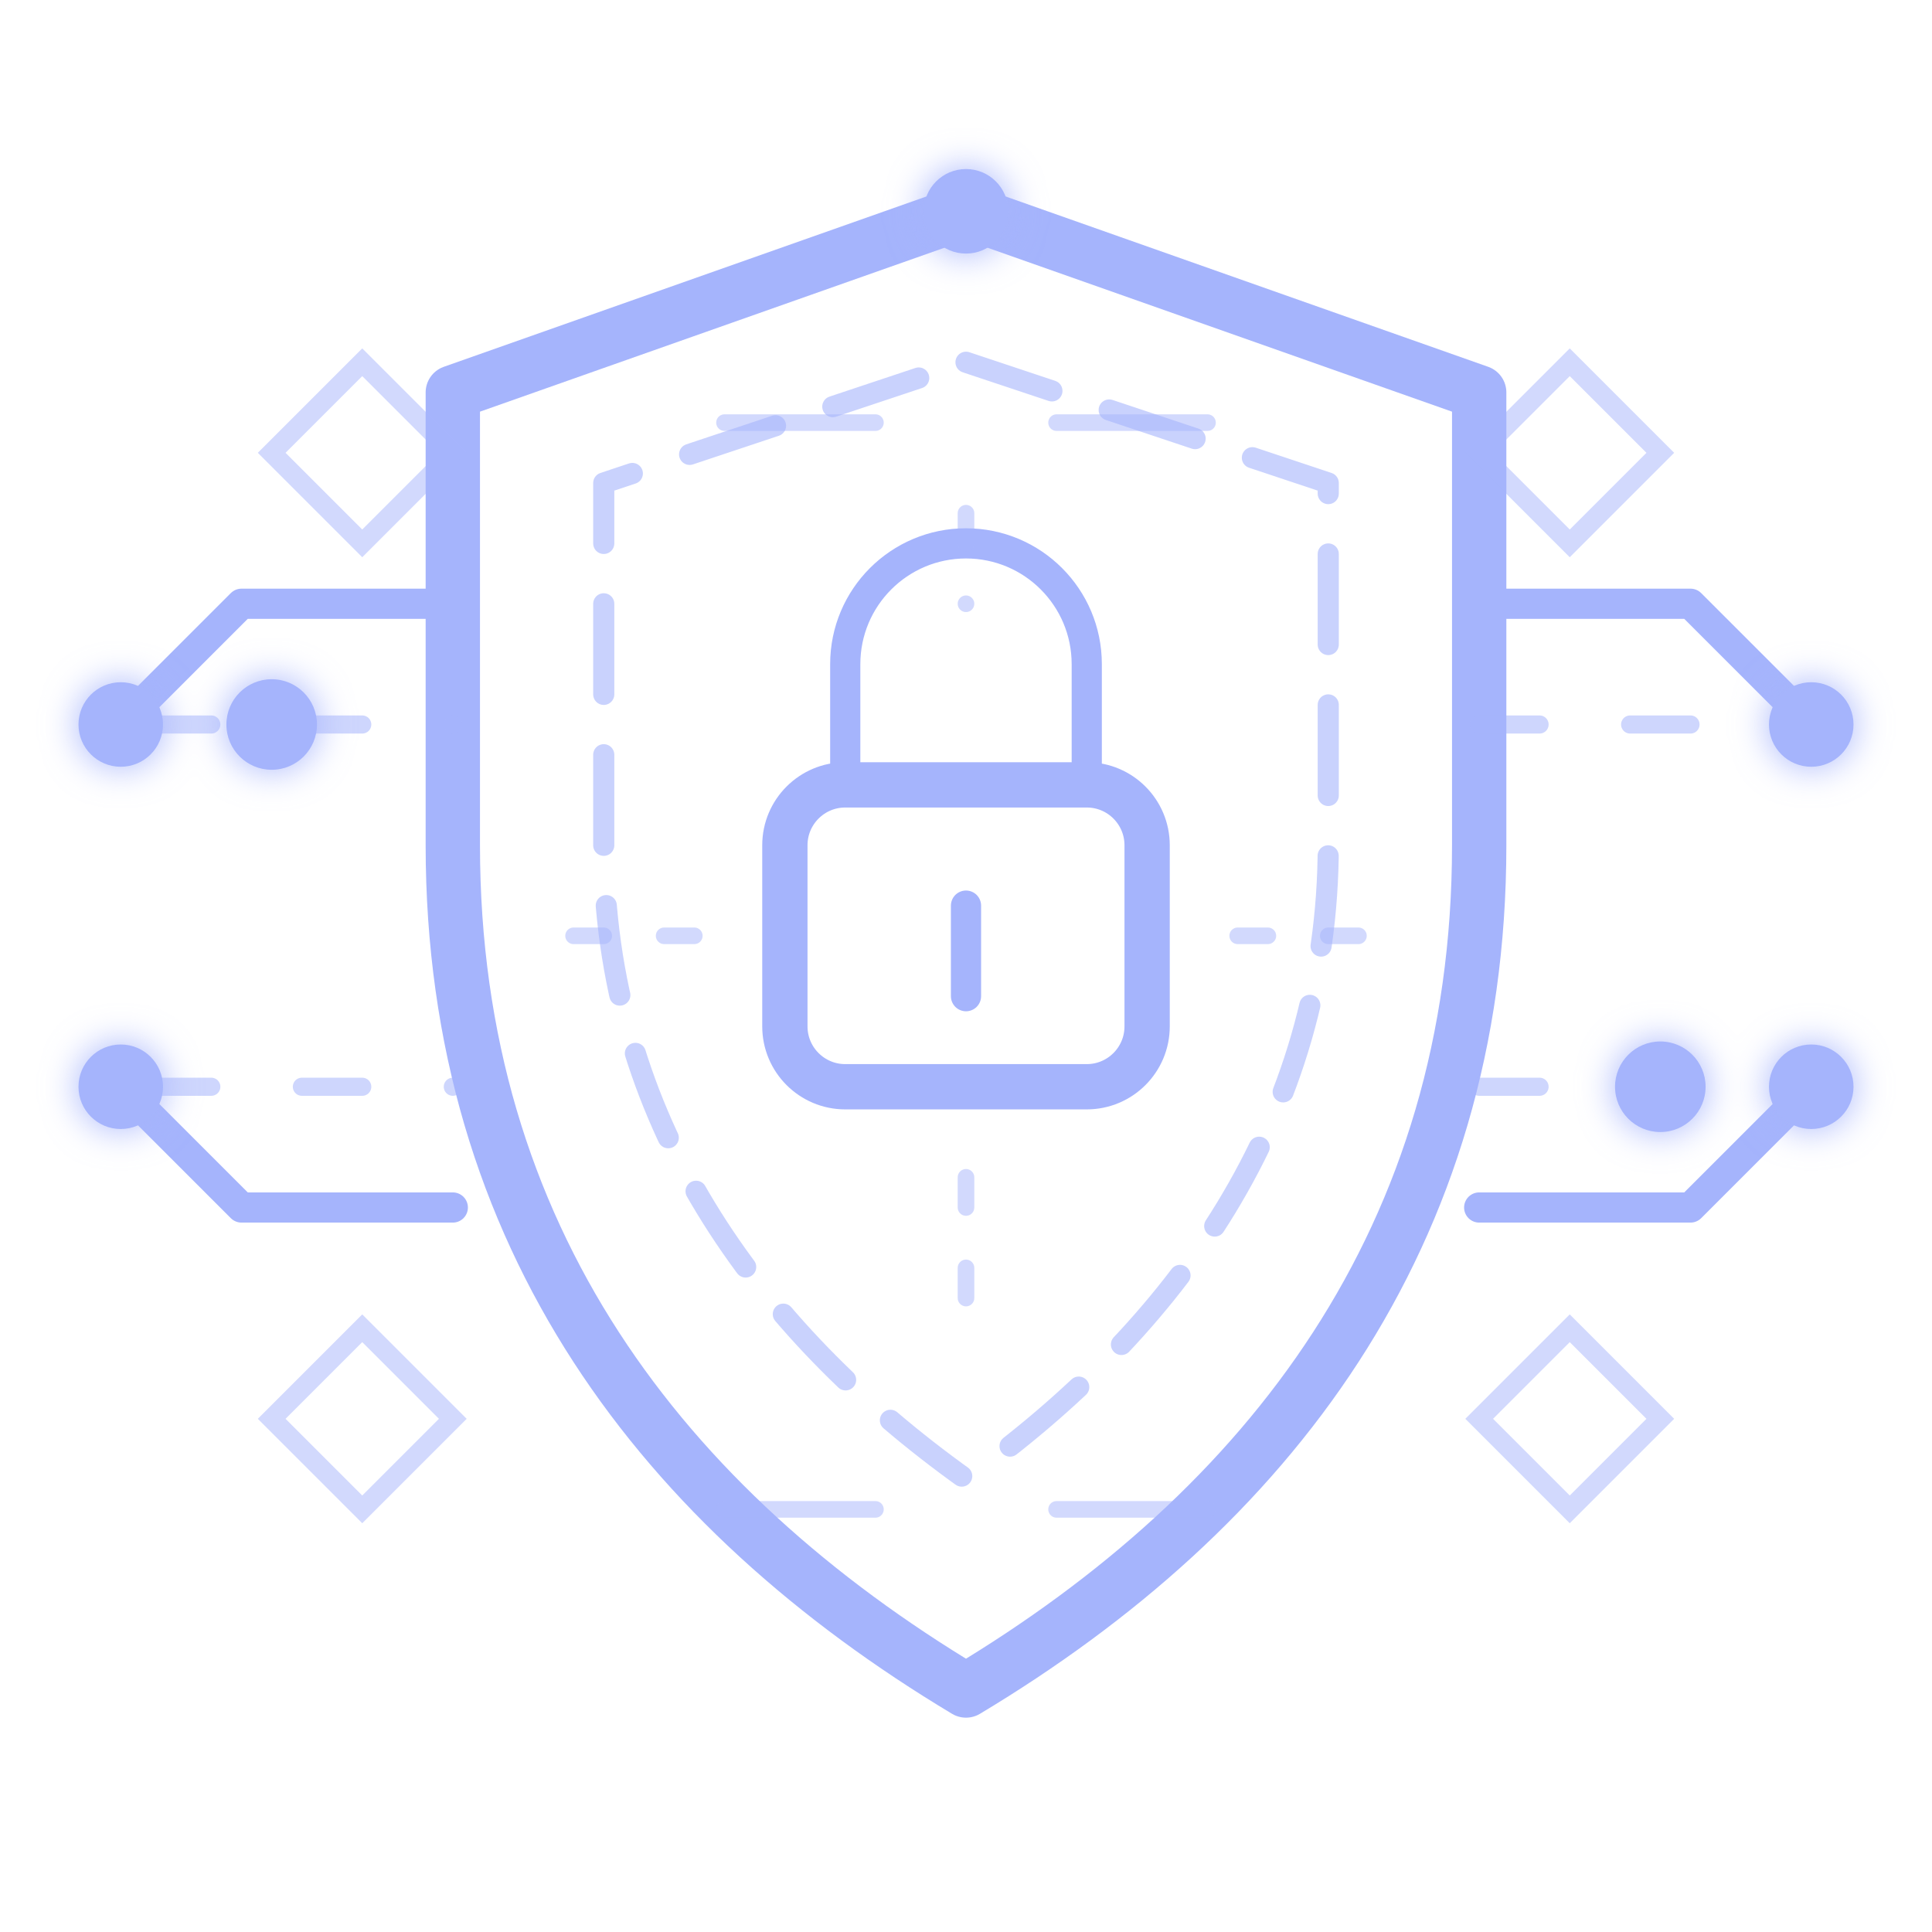
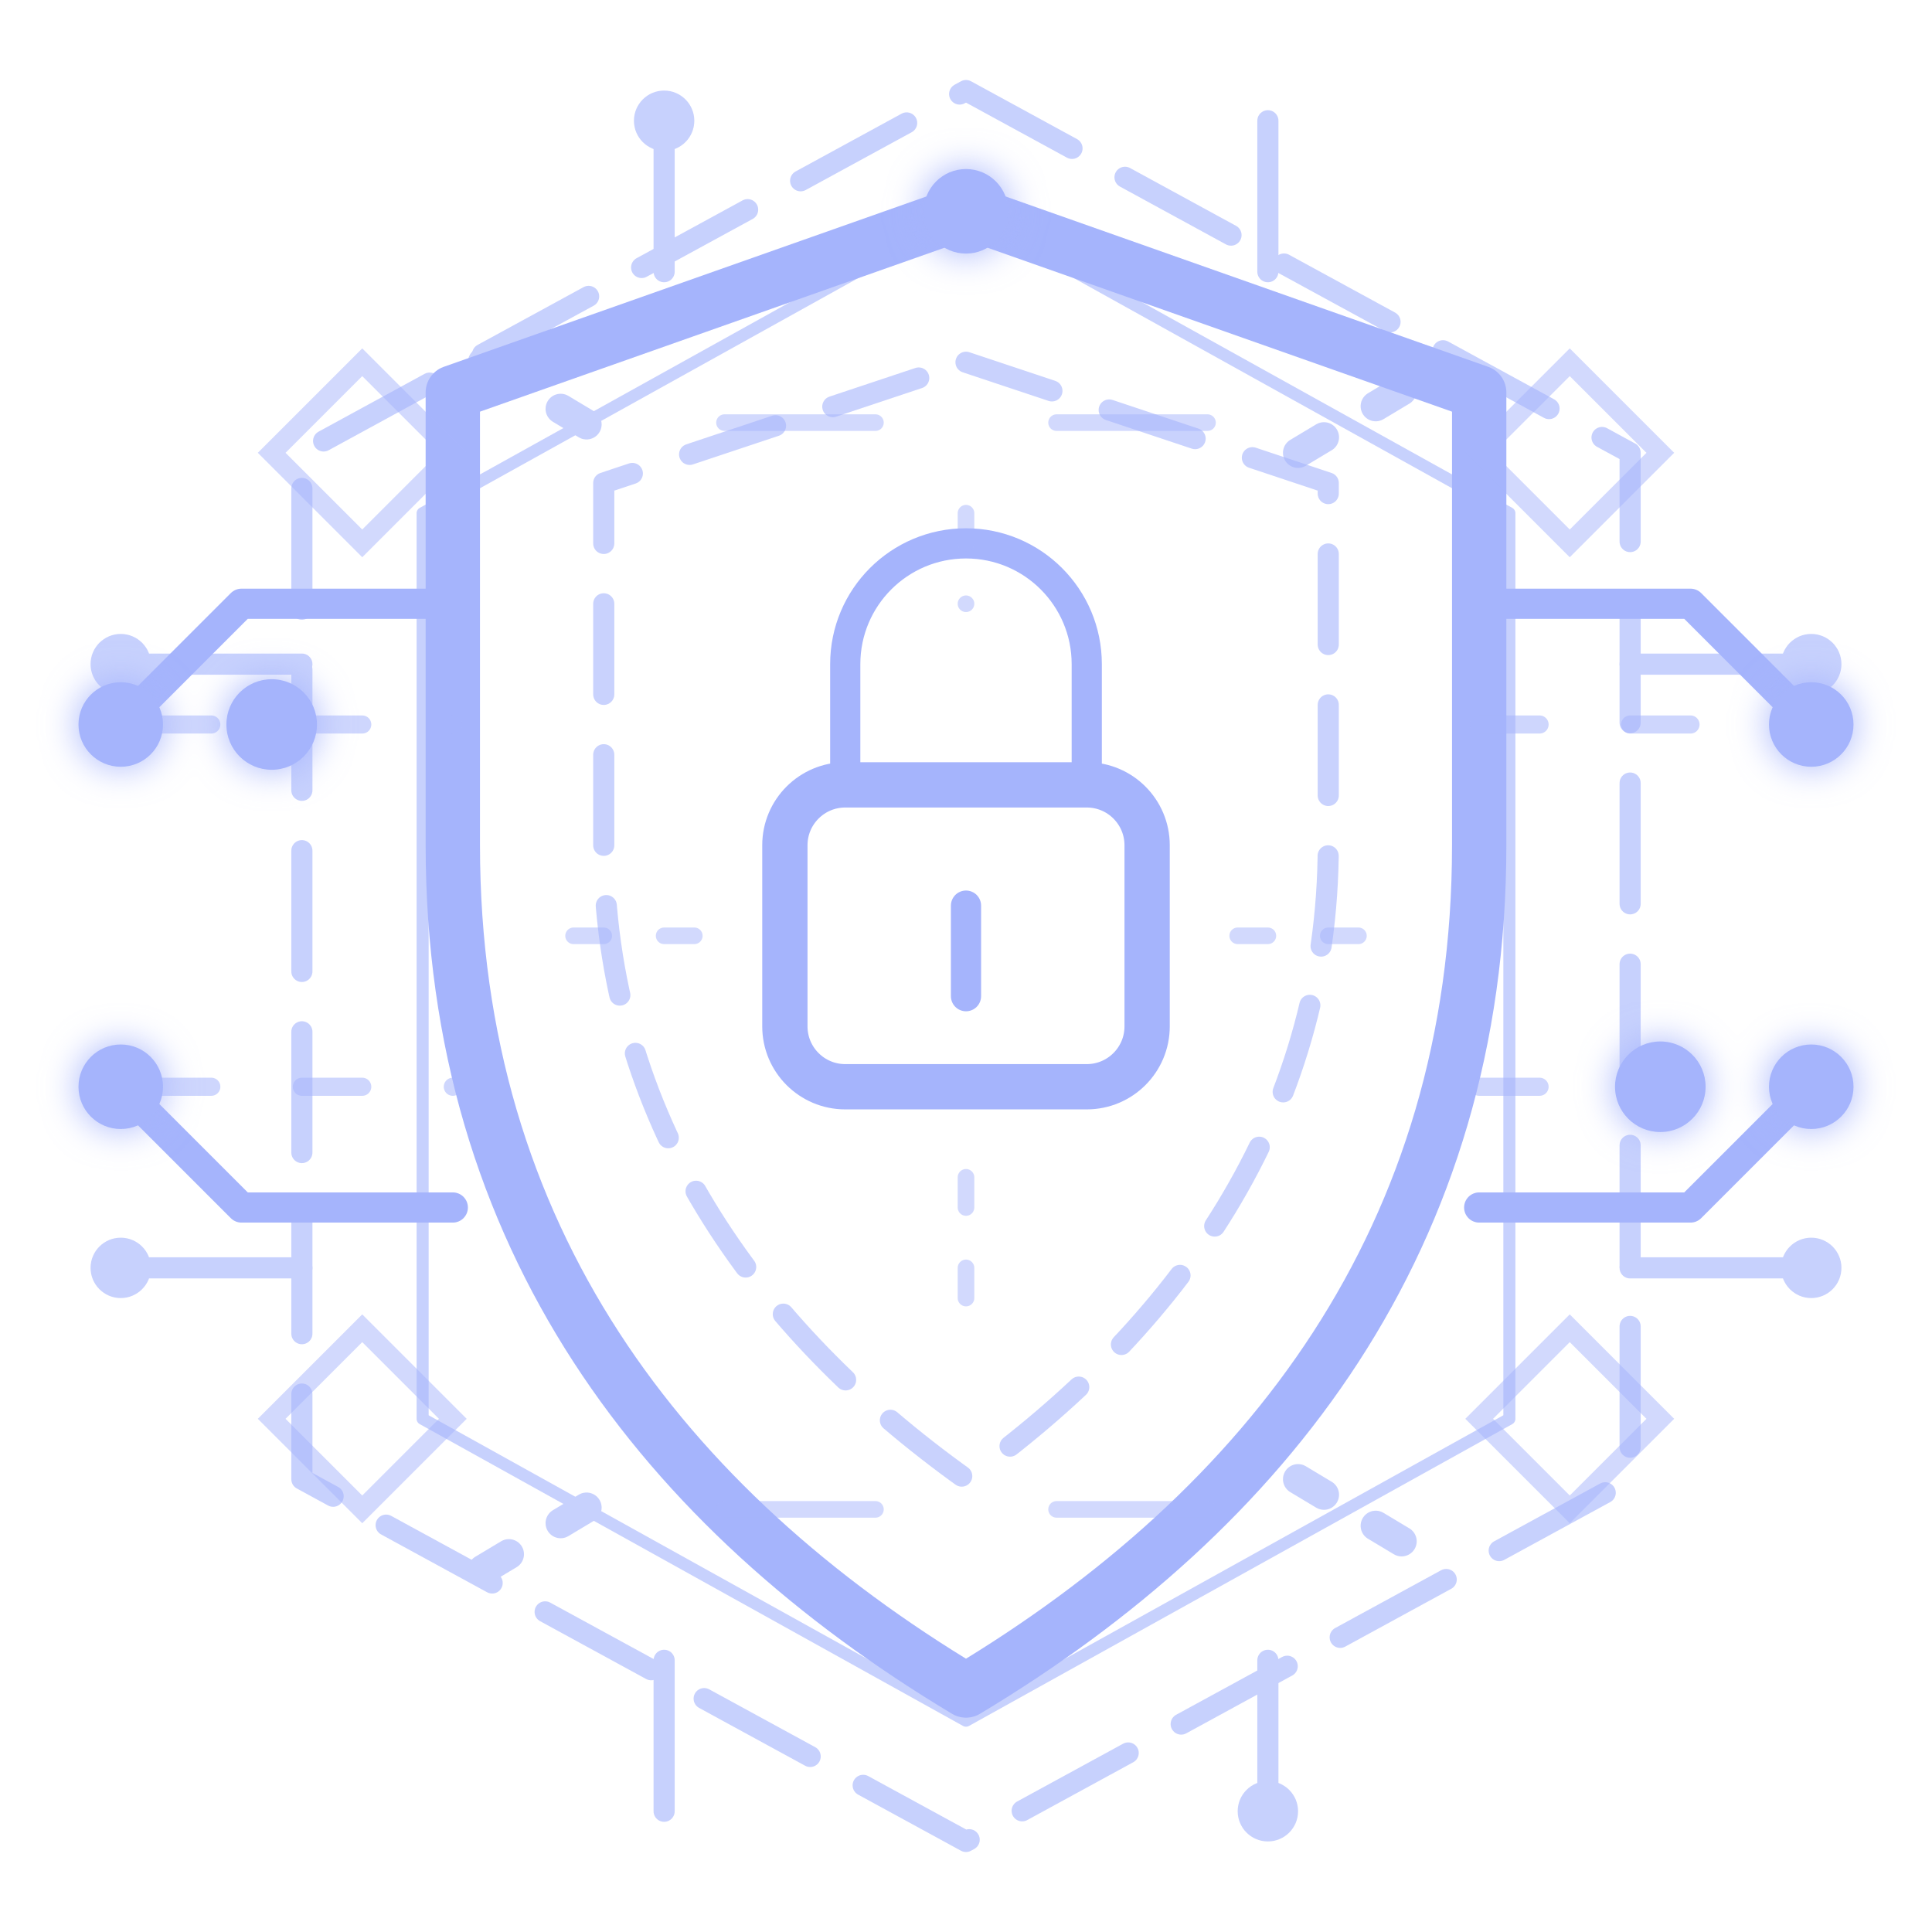
<svg xmlns="http://www.w3.org/2000/svg" viewBox="0 0 64 64" fill="none" role="img" aria-label="Capacidades y permisos">
+   <g stroke="url(#br)" fill="none" stroke-linecap="round" stroke-linejoin="round" opacity=".62">
+     <path d="m32 3 22 12v34L32 61 10 49V15Z" stroke-width=".7" stroke-dasharray="4 2" />
+     <path d="m32 7 18 10v30L32 57 14 47V17Z" stroke-width=".4" />
+     <path d="M10 22H4m6 20H4m56-20h-6m6 20h-6M22 9V4m20 5V4M22 55v5m20-5v5" stroke-width=".7" />
+     <path d="m16 12 5 3m22 0 5-3M16 52l5-3m22 0 5 3" stroke-dasharray="1 2" />
+     <g fill="url(#br)" stroke="none">
+       <circle cx="4" cy="22" r="1" />
+       <circle cx="4" cy="42" r="1" />
+       <circle cx="60" cy="22" r="1" />
+       <circle cx="60" cy="42" r="1" />
+       <circle cx="22" cy="4" r="1" />
+       <circle cx="42" cy="60" r="1" />
+     </g>
+   </g>
  <defs>
    <linearGradient id="br" x1="6" y1="8" x2="58" y2="56">
      <stop stop-color="#a5b4fc" />
      <stop offset=".5" stop-color="#6366f1" />
      <stop offset="1" stop-color="#c084fc" />
    </linearGradient>
    <filter id="bg">
      <feGaussianBlur stdDeviation=".6" result="b" />
      <feMerge>
        <feMergeNode in="b" />
        <feMergeNode in="SourceGraphic" />
      </feMerge>
    </filter>
  </defs>
  <style>.packet{animation:packet 2.7s ease-in-out infinite}@keyframes packet{50%{opacity:.25;transform:translateX(5px)}}@media(prefers-reduced-motion:reduce){.packet{animation:none}}</style>
  <g stroke="url(#br)" stroke-linecap="round" stroke-linejoin="round">
    <path d="m32 7 17 6v15c0 13-7 22-17 28-10-6-17-15-17-28V13Z" stroke-width="1.8" />
    <path d="m32 12 12 4v12c0 9-5 16-12 21-7-5-12-12-12-21V16Z" stroke-width=".7" stroke-dasharray="3 2" opacity=".6" />
    <rect x="26" y="26" width="12" height="10" rx="2" stroke-width="1.5" />
    <path d="M28 26v-4a4 4 0 0 1 8 0v4M32 30v3M15 20H8l-4 4m45-4h7l4 4M15 40H8l-4-4m45 4h7l4-4" stroke-width="1" />
    <path d="M5 24h10m34 0h10M5 36h10m34 0h10" stroke-width=".6" stroke-dasharray="2 3" opacity=".55" />
    <g fill="url(#br)" stroke="none" filter="url(#bg)">
      <circle class="packet" cx="9" cy="24" r="1.5" />
      <circle class="packet" cx="55" cy="36" r="1.5" />
      <circle cx="4" cy="24" r="1.4" />
      <circle cx="60" cy="24" r="1.4" />
      <circle cx="4" cy="36" r="1.4" />
      <circle cx="60" cy="36" r="1.4" />
      <circle cx="32" cy="7" r="1.4" />
    </g>
  </g>
  <g stroke="url(#br)" stroke-linecap="round" opacity=".5">
    <path d="m9 15 3-3 3 3-3 3Zm40 0 3-3 3 3-3 3ZM9 47l3-3 3 3-3 3Zm40 0 3-3 3 3-3 3Z" stroke-width=".65" />
    <path d="M24 14h5m6 0h5M24 50h5m6 0h5" stroke-width=".55" />
    <path d="M19 31h4m18 0h4M32 17v3m0 19v4" stroke-width=".55" stroke-dasharray="1 2" />
  </g>
</svg>
